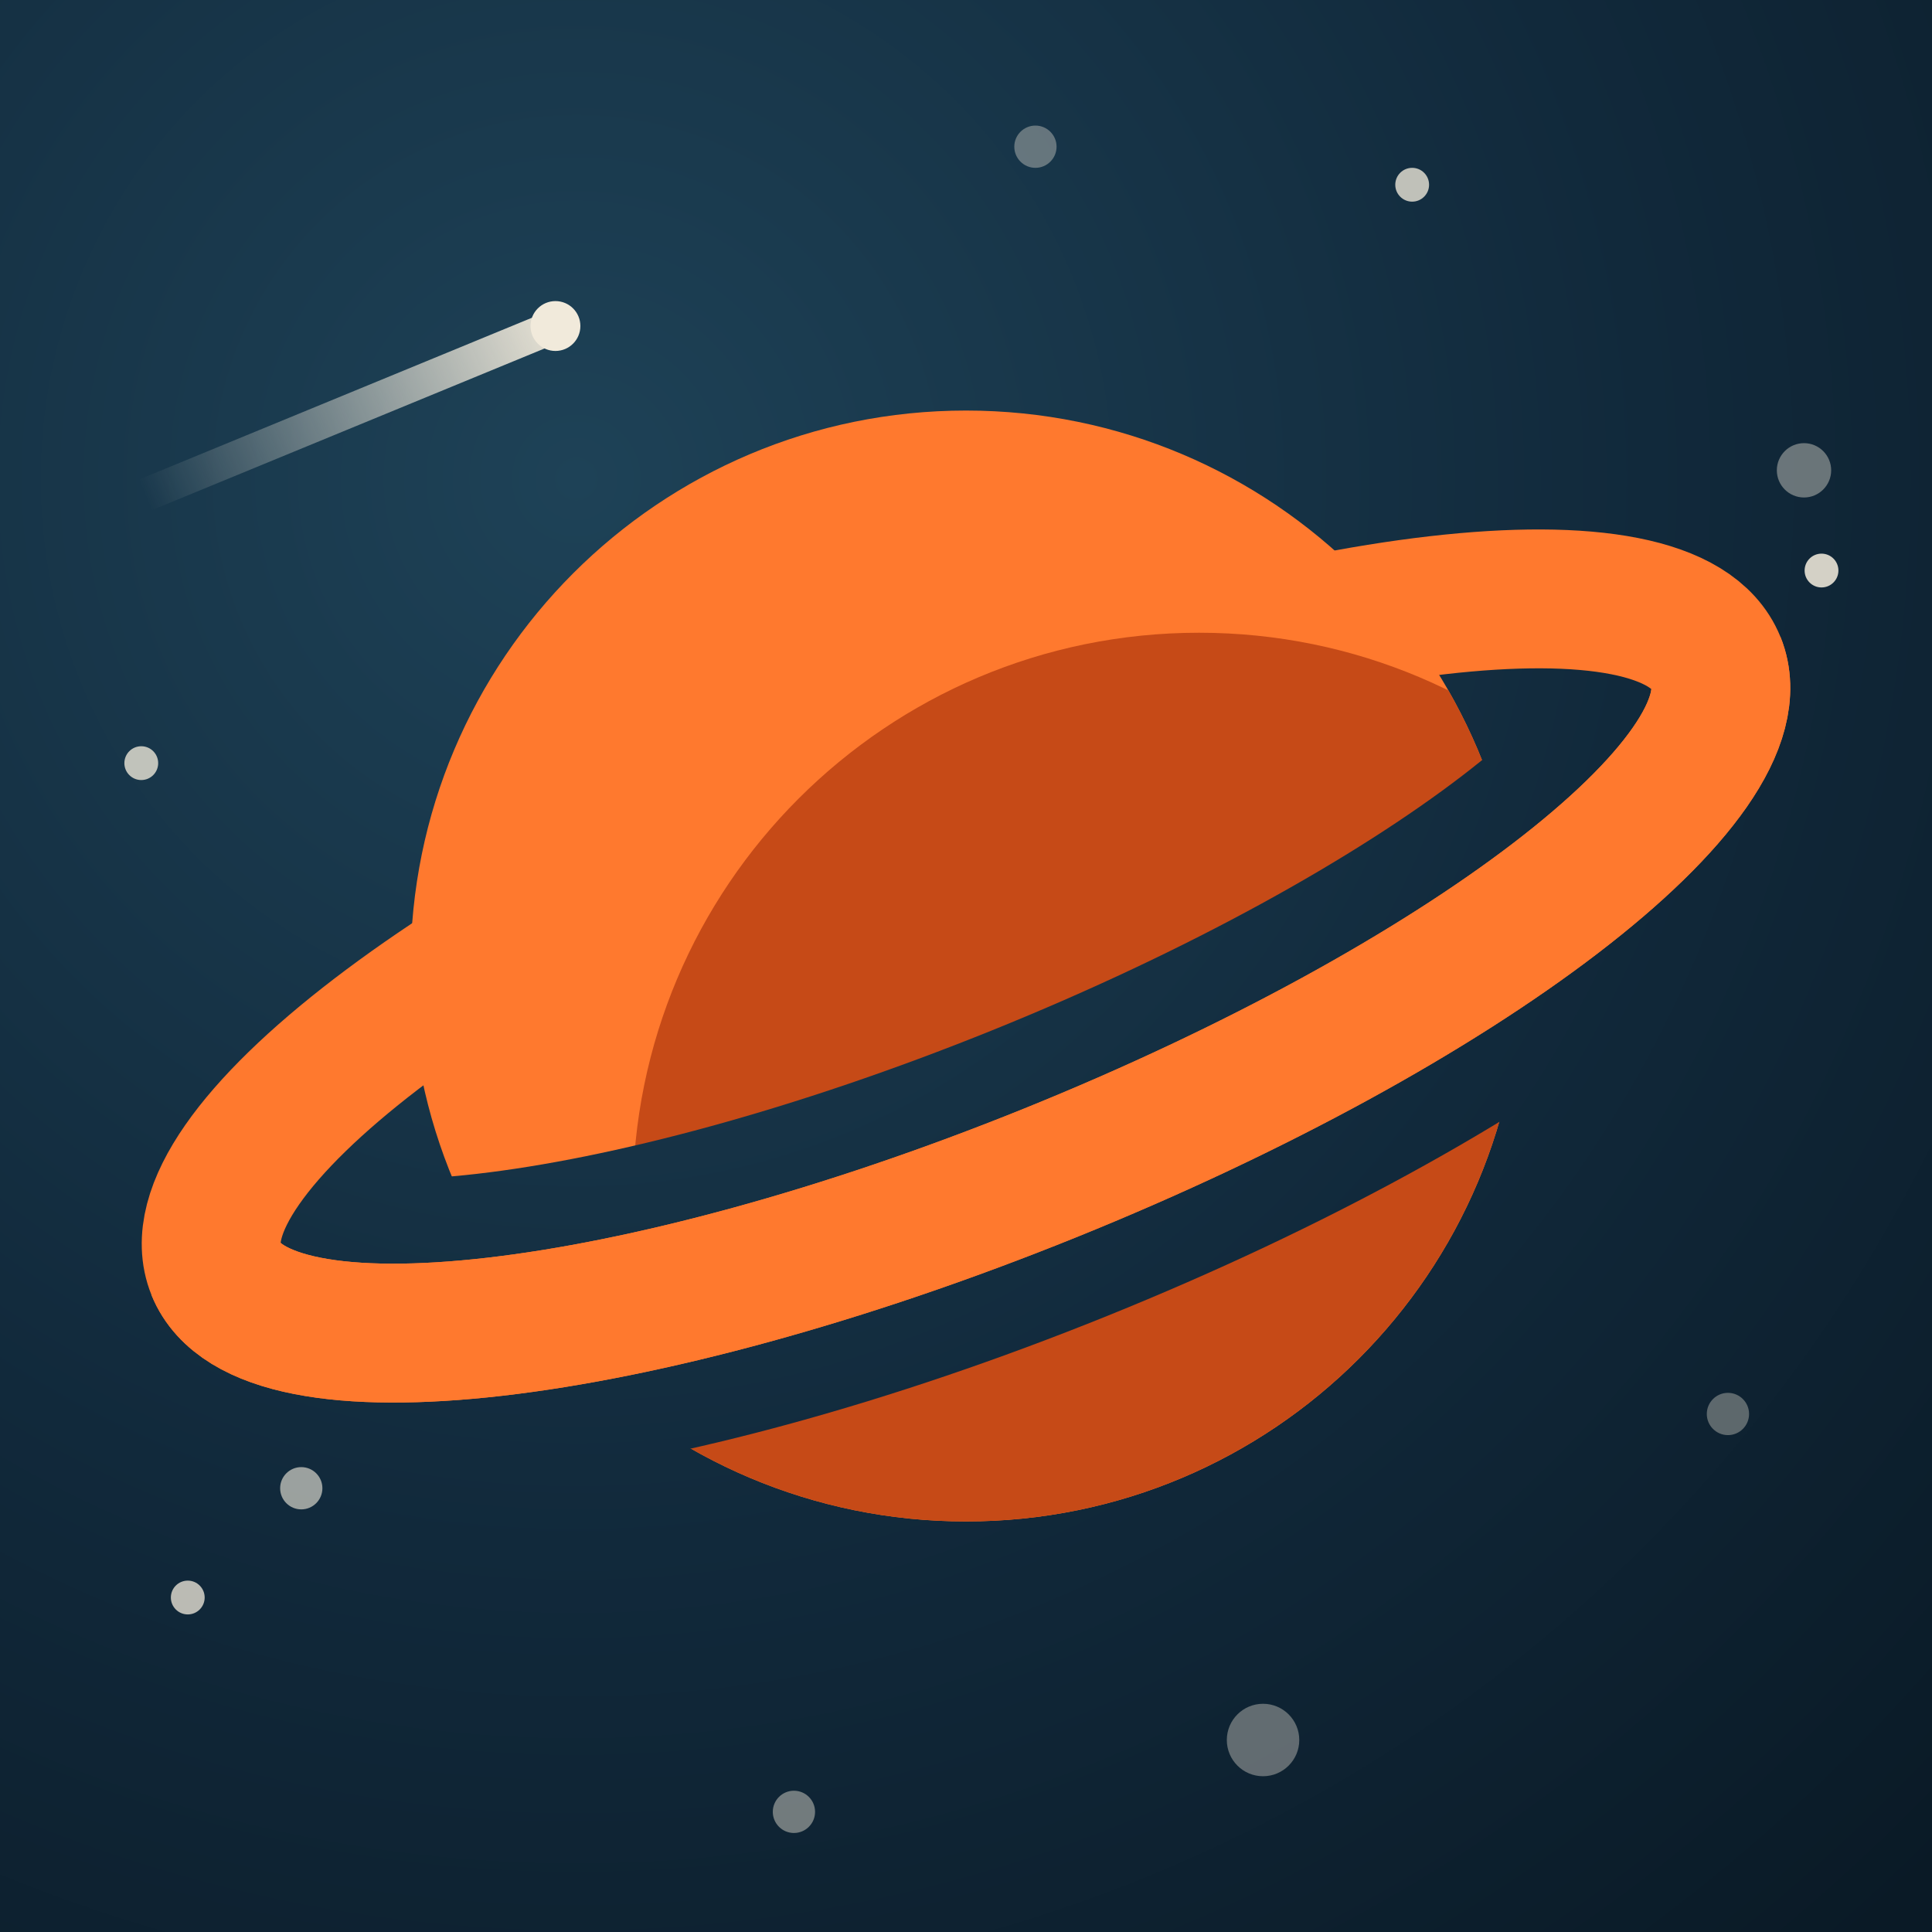
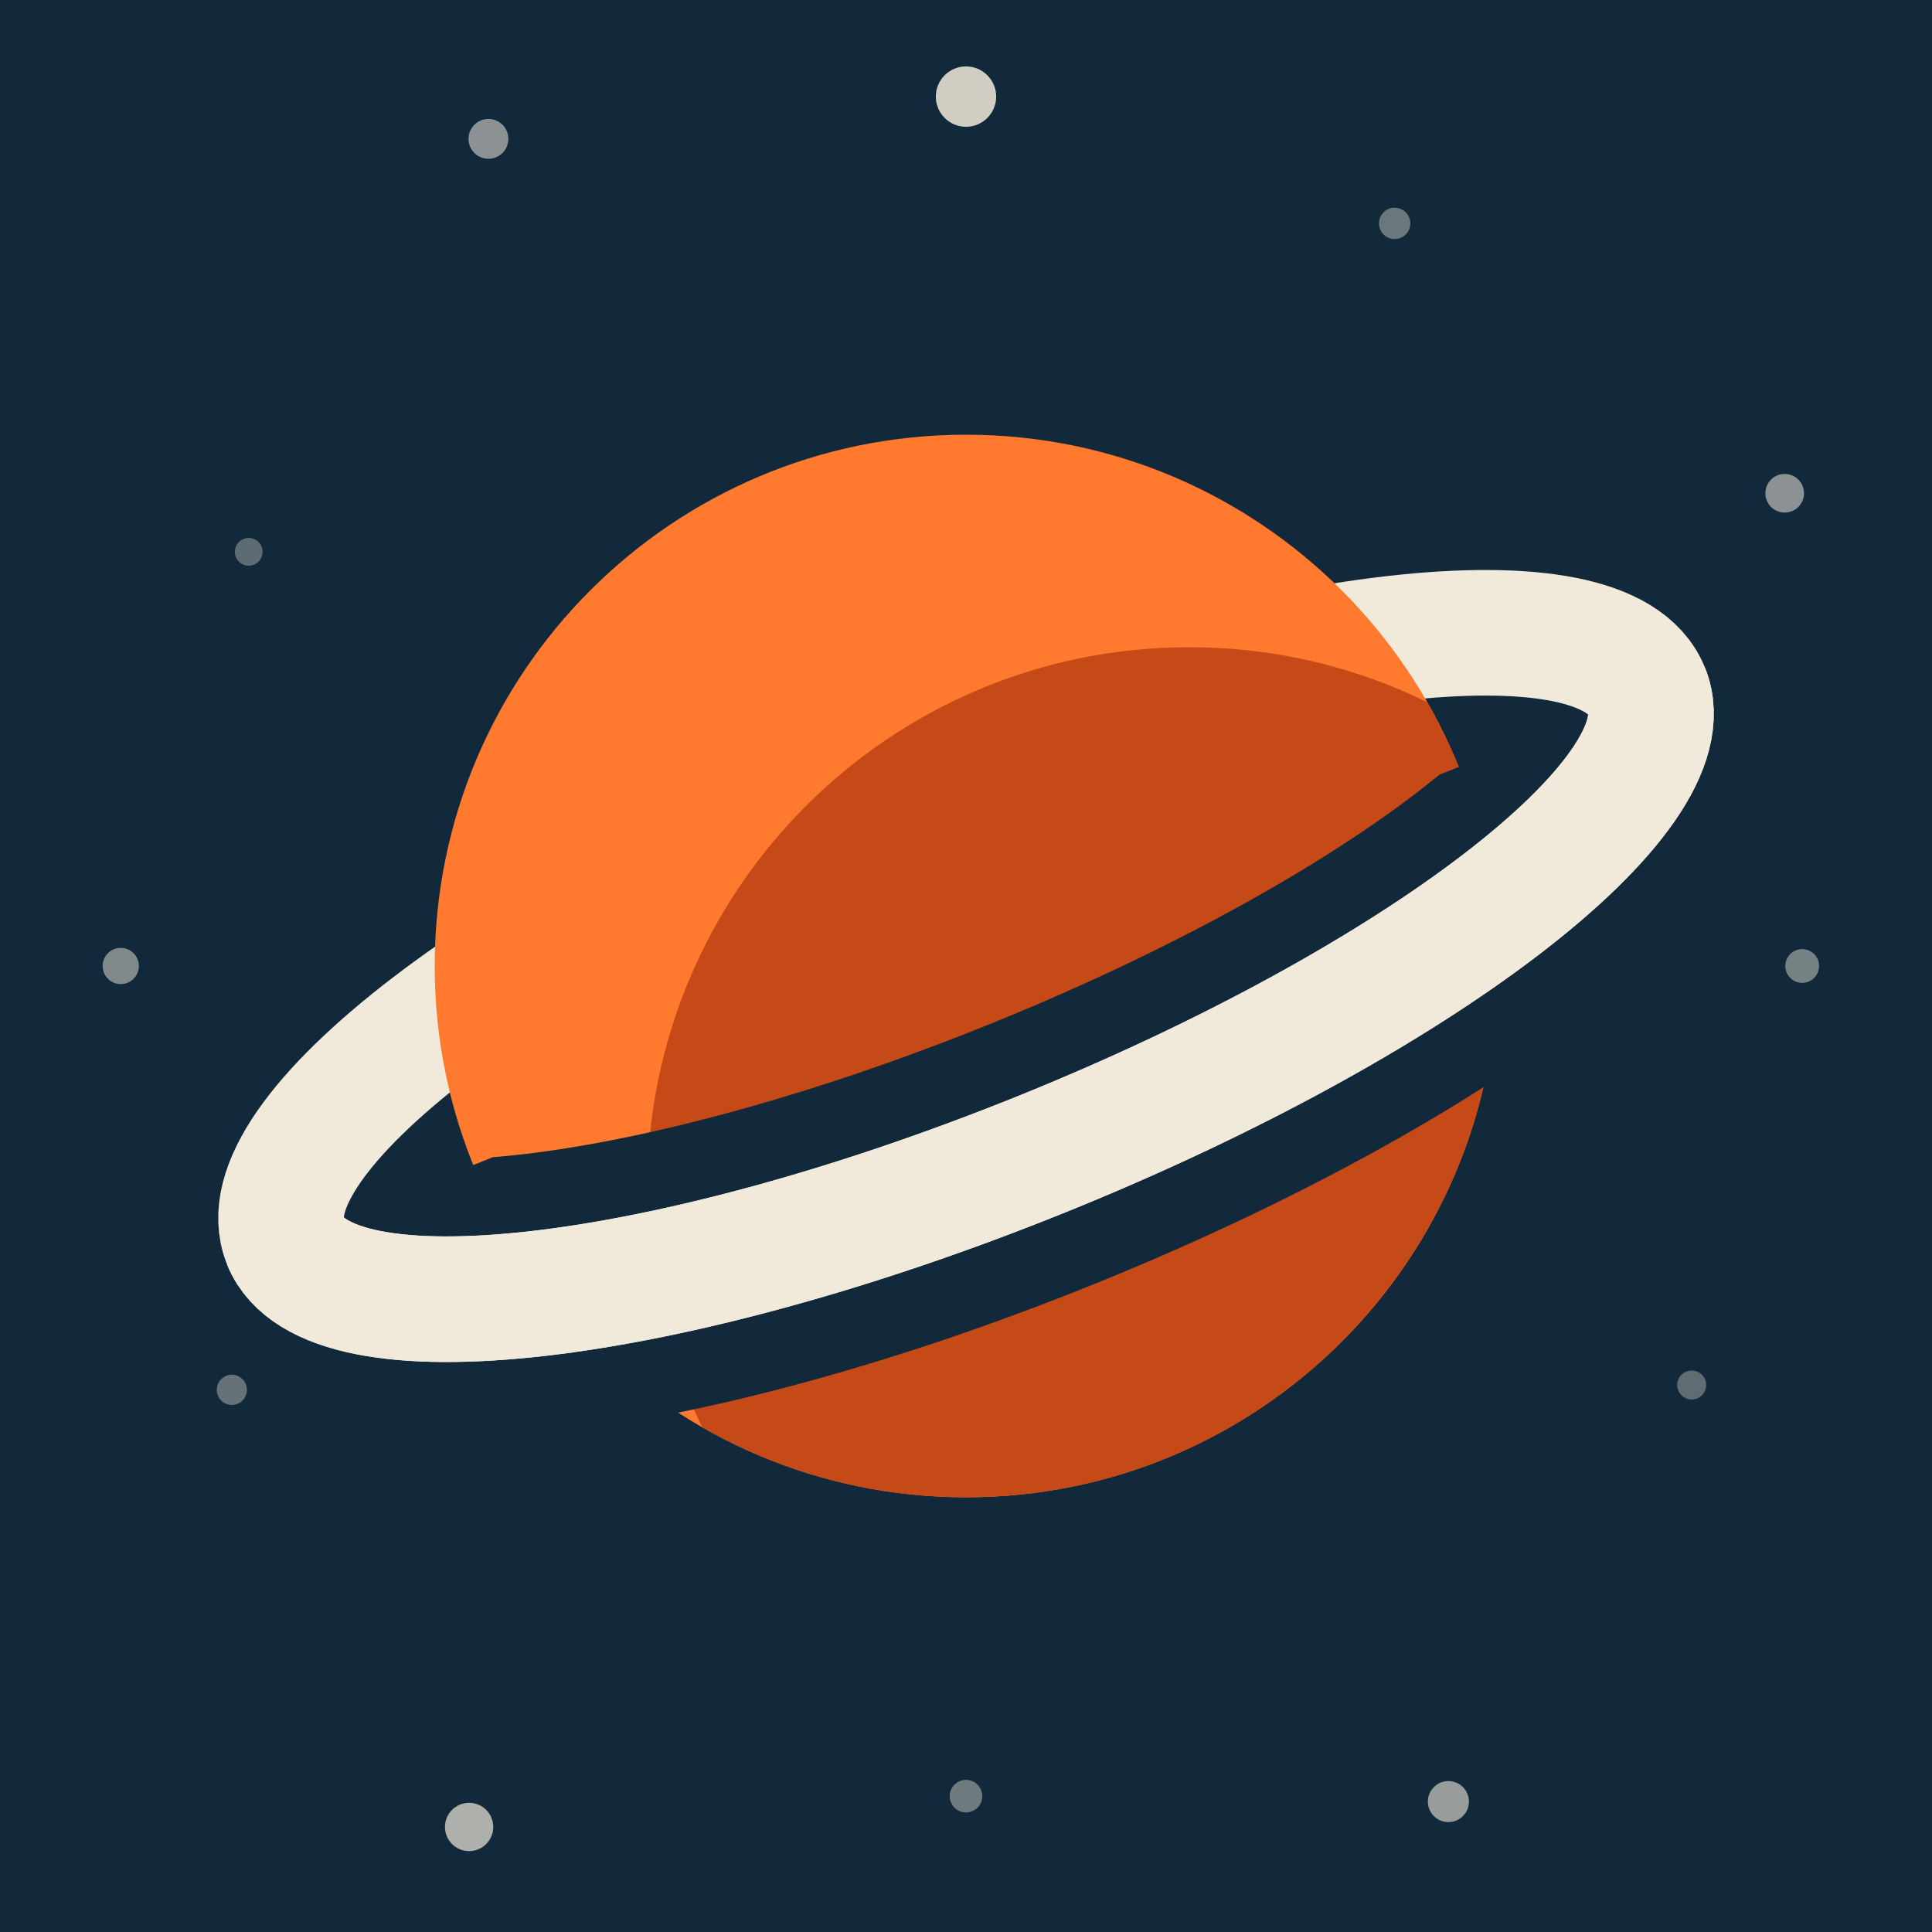
<svg xmlns="http://www.w3.org/2000/svg" viewBox="0 0 32 32">
  <defs>
-     <clipPath id="n1tiletile">
+     <clipPath id="tile">
      <rect width="32" height="32" />
    </clipPath>
+     <clipPath id="front">
+       <path d="M-8 16H40V40H-8Z" transform="rotate(-22 16 16)" />
+     </clipPath>
+     <clipPath id="globe">
+       <circle cx="16" cy="16" r="11" />
+     </clipPath>
+     <mask id="gap" maskUnits="userSpaceOnUse" x="-8" y="-8" width="48" height="48">
+       <rect x="-8" y="-8" width="48" height="48" fill="#fff" />
+       <g clip-path="url(#front)">
+         <ellipse cx="16" cy="16" rx="15.2" ry="4.2" transform="rotate(-22 16 16)" fill="none" stroke="#000" stroke-width="5.8" />
+       </g>
+     </mask>
  </defs>
-   <g clip-path="url(#n1tiletile)">
-     <defs>
-       <radialGradient id="n1tilesky" cx="0.3" cy="0.25" r="1">
-         <stop offset="0" stop-color="#1e4257" />
-         <stop offset="0.55" stop-color="#11293b" />
-         <stop offset="1" stop-color="#0a1a26" />
-       </radialGradient>
-     </defs>
-     <rect width="32" height="32" fill="url(#n1tilesky)" />
-     <circle cx="20.92" cy="28.82" r="0.60" fill="#f1eadb" opacity="0.37" />
-     <circle cx="4.99" cy="24.65" r="0.35" fill="#f1eadb" opacity="0.62" />
-     <circle cx="2.34" cy="12.64" r="0.28" fill="#f1eadb" opacity="0.78" />
-     <circle cx="3.11" cy="26.46" r="0.28" fill="#f1eadb" opacity="0.76" />
-     <circle cx="13.15" cy="30.01" r="0.35" fill="#f1eadb" opacity="0.44" />
-     <circle cx="28.62" cy="23.42" r="0.35" fill="#f1eadb" opacity="0.35" />
-     <circle cx="23.39" cy="3.06" r="0.28" fill="#f1eadb" opacity="0.78" />
-     <circle cx="17.15" cy="2.43" r="0.35" fill="#f1eadb" opacity="0.36" />
-     <circle cx="30.17" cy="9.45" r="0.28" fill="#f1eadb" opacity="0.87" />
-     <circle cx="29.88" cy="7.79" r="0.45" fill="#f1eadb" opacity="0.40" />
-     <defs>
-       <linearGradient id="n1tilestreak" x1="2.4" y1="8.2" x2="9.2" y2="5.4" gradientUnits="userSpaceOnUse">
-         <stop offset="0" stop-color="#f1eadb" stop-opacity="0" />
-         <stop offset="1" stop-color="#f1eadb" stop-opacity="0.95" />
-       </linearGradient>
-     </defs>
-     <path d="M2.4 8.2L9.2 5.4" stroke="url(#n1tilestreak)" stroke-width="0.55" stroke-linecap="round" />
-     <circle cx="9.2" cy="5.4" r="0.413" fill="#f1eadb" />
-     <defs>
-       <clipPath id="n1tilefront">
-         <path d="M-60 16H92V96H-60Z" transform="rotate(-22 16 16)" />
-       </clipPath>
-       <clipPath id="n1tileglobe">
-         <circle cx="16" cy="16" r="9.2" />
-       </clipPath>
-       <mask id="n1tilecut" maskUnits="userSpaceOnUse" x="-60" y="-60" width="152" height="152">
-         <rect x="-60" y="-60" width="152" height="152" fill="#fff" />
-         <g clip-path="url(#n1tilefront)">
-           <ellipse cx="16" cy="16" rx="13.4" ry="3.7" transform="rotate(-22 16 16)" fill="none" stroke="#000" stroke-width="5.1" />
-         </g>
-       </mask>
-     </defs>
-     <ellipse cx="16" cy="16" rx="13.4" ry="3.7" transform="rotate(-22 16 16)" fill="none" stroke="#ff792e" stroke-width="2.3" />
-     <g mask="url(#n1tilecut)">
-       <circle cx="16" cy="16" r="9.2" fill="#ff792e" />
-       <g clip-path="url(#n1tileglobe)">
-         <circle cx="19.86" cy="19.86" r="9.38" fill="#c64a17" />
-       </g>
+   <g clip-path="url(#tile)">
+     <rect width="32" height="32" fill="#11293b" />
+     <circle cx="16.00" cy="1.60" r="0.5" fill="#f1eadb" opacity="0.85" />
+     <circle cx="23.10" cy="3.70" r="0.26" fill="#f1eadb" opacity="0.4" />
+     <circle cx="29.56" cy="8.17" r="0.32" fill="#f1eadb" opacity="0.55" />
+     <circle cx="29.85" cy="16.00" r="0.28" fill="#f1eadb" opacity="0.45" />
+     <circle cx="28.02" cy="22.94" r="0.24" fill="#f1eadb" opacity="0.35" />
+     <circle cx="23.99" cy="29.84" r="0.34" fill="#f1eadb" opacity="0.6" />
+     <circle cx="16.00" cy="29.75" r="0.27" fill="#f1eadb" opacity="0.42" />
+     <circle cx="7.77" cy="30.26" r="0.4" fill="#f1eadb" opacity="0.7" />
+     <circle cx="3.84" cy="23.02" r="0.25" fill="#f1eadb" opacity="0.38" />
+     <circle cx="2.00" cy="16.00" r="0.3" fill="#f1eadb" opacity="0.5" />
+     <circle cx="4.12" cy="9.14" r="0.23" fill="#f1eadb" opacity="0.34" />
+     <circle cx="8.09" cy="2.30" r="0.33" fill="#f1eadb" opacity="0.55" />
+   </g>
+   <g transform="translate(3.2 3.2) scale(0.8)">
+     <ellipse cx="16" cy="16" rx="15.2" ry="4.2" transform="rotate(-22 16 16)" fill="none" stroke="#f1eadb" stroke-width="2.6" />
+     <g mask="url(#gap)">
+       <circle cx="16" cy="16" r="11" fill="#ff792e" />
+       <circle cx="20.62" cy="20.62" r="11.22" fill="#c64a17" clip-path="url(#globe)" />
    </g>
-     <g clip-path="url(#n1tilefront)">
-       <ellipse cx="16" cy="16" rx="13.4" ry="3.7" transform="rotate(-22 16 16)" fill="none" stroke="#ff792e" stroke-width="2.3" />
+     <g clip-path="url(#front)">
+       <ellipse cx="16" cy="16" rx="15.2" ry="4.2" transform="rotate(-22 16 16)" fill="none" stroke="#f1eadb" stroke-width="2.6" />
    </g>
  </g>
</svg>
